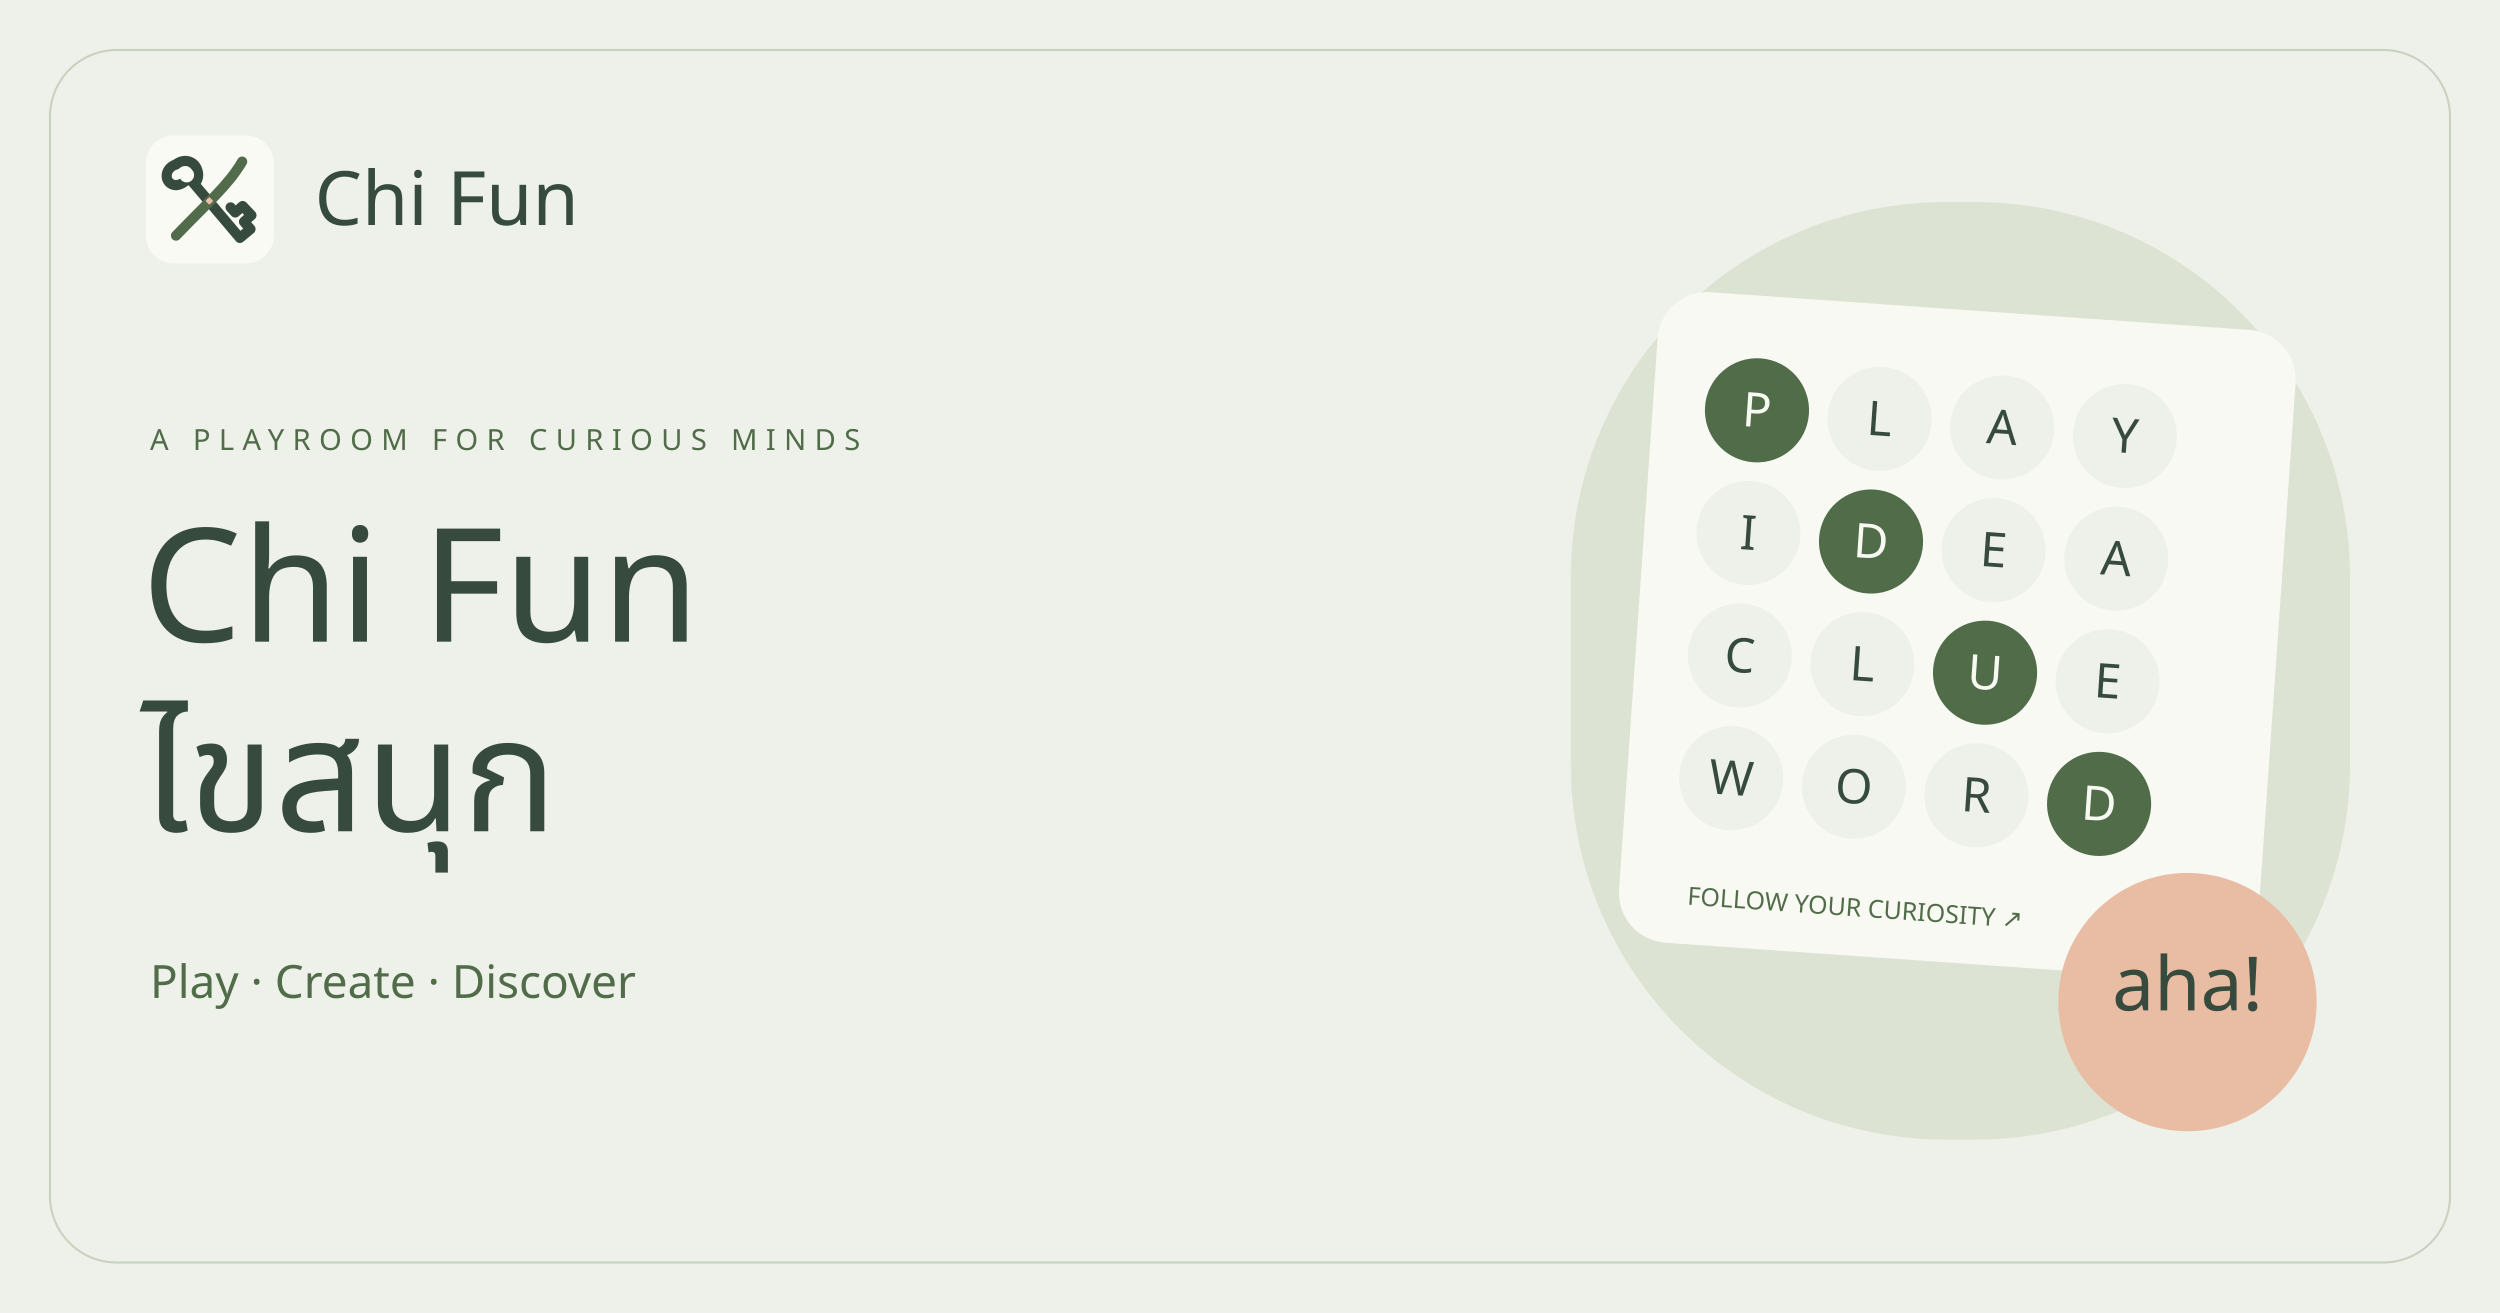
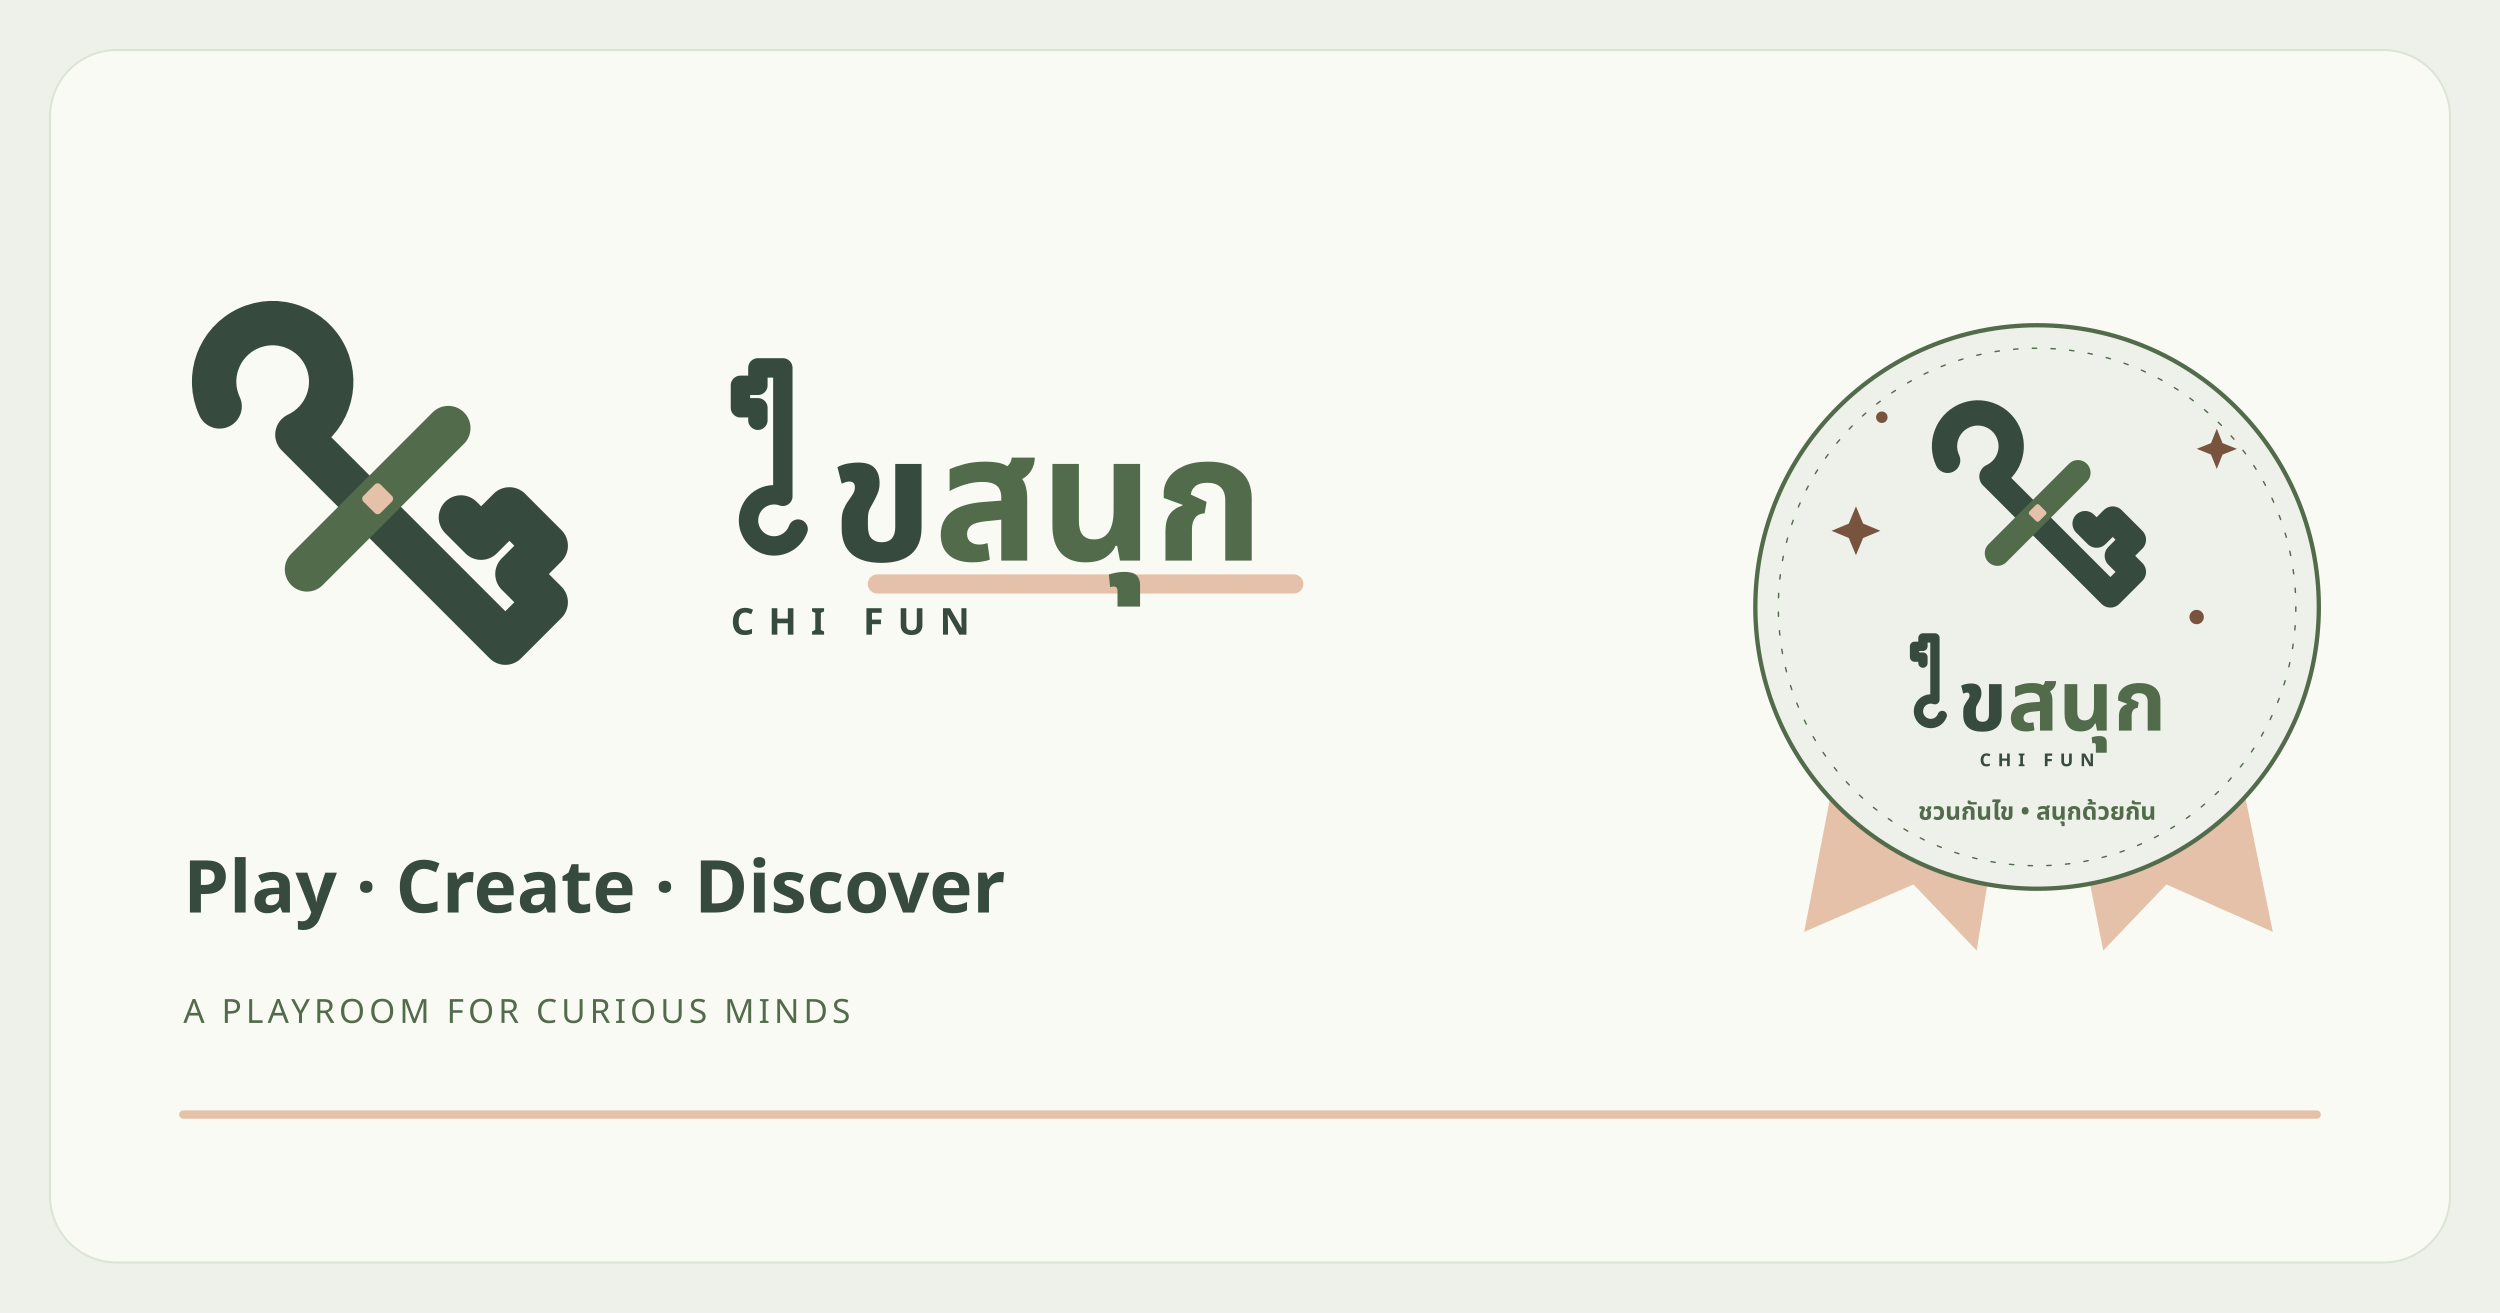
<svg xmlns="http://www.w3.org/2000/svg" width="1200" height="630" viewBox="0 0 1200 630">
  <rect width="1200" height="630" fill="#eef1e9" />
-   <rect x="24" y="24" width="1152" height="582" rx="32" fill="none" stroke="#c9d1c1" />
-   <g transform="translate(70 65) scale(.12)">
-     <rect width="512" height="512" rx="112" fill="#f9faf4" />
-     <g transform="translate(32 40) scale(1.85)">
-       <defs>
-         <mask id="key-bow">
-           <rect width="280" height="240" fill="white" />
-           <circle cx="71" cy="64" r="16" fill="black" />
-         </mask>
-       </defs>
-       <g mask="url(#key-bow)" fill="none" stroke-linecap="round" stroke-linejoin="round">
-         <path d="M48 41C20 50 22 85 48 86C58 85 65 81 76 70L164 174L186 200L209 181L195 165L211 151L192 131L176 145L166 134" stroke="#364b3e" stroke-width="22" />
-         <path d="M191 35C161 86 120 120 48 195" stroke="#526b4b" stroke-width="22" />
-         <path d="M48 41C65 27 90 33 95 57C99 74 88 91 76 70" stroke="#364b3e" stroke-width="22" />
+   <rect x="24" y="24" width="1152" height="582" rx="32" fill="#f9faf4" stroke="#dce5d5" />
+   <g transform="translate(58 112) scale(1.02)">
+     <g transform="translate(4 9) scale(.95)">
+       <g fill="none" stroke-linecap="round" stroke-linejoin="round">
+         <path id="key-bow" d="M44.717 76.256A29 29 0 1 1 83.256 90.283L186.256 193.283L206.256 173.283L192.256 159.283L206.256 145.283L188.256 127.283L174.256 141.283L164.256 131.283" stroke="#364b3e" stroke-width="22" />
+         <path d="M158 87L88 157" stroke="#526b4b" stroke-width="22" />
      </g>
-       <rect x="114" y="114" width="12" height="12" rx="2" transform="rotate(45 120 120)" fill="#e4c1a8" />
+       <rect x="117" y="116" width="12" height="12" rx="2" transform="rotate(45 123 122)" fill="#e4c1a8" />
+     </g>
+     <path d="M356 165H552" fill="none" stroke="#e4c1a8" stroke-width="9" stroke-linecap="round" />
+     <g>
+       <g transform="translate(287 56.89) scale(0.415) translate(-100 -20) rotate(225 140 120)">
+         <g fill="none" stroke-linecap="round" stroke-linejoin="round">
+           <path id="vowel-bow" d="M44.717 76.256A29 29 0 1 1 83.256 90.283L186.256 193.283L206.256 173.283L192.256 159.283L206.256 145.283L188.256 127.283L174.256 141.283L164.256 131.283" stroke="#364b3e" stroke-width="22" />
+         </g>
+       </g>
+       <text x="333.48" y="154" font-family="Noto Sans Thai, sans-serif" font-size="83" font-weight="700" fill="#364b3e">ข<tspan fill="#526b4b">สนุก</tspan>
+       </text>
+       <text x="287" y="188.86" text-anchor="start" font-family="DM Sans, sans-serif" font-size="17.43" font-weight="700" letter-spacing="6.64" fill="#364b3e">CHI FUN</text>
    </g>
  </g>
-   <text x="151" y="108" font-family="DM Sans" font-size="36" fill="#364b3e">Chi Fun</text>
-   <text x="72" y="216" font-family="DM Sans" font-size="14" letter-spacing="4" fill="#506c48">A PLAYROOM FOR CURIOUS MINDS</text>
-   <text x="68" y="308" font-family="DM Sans" font-size="76" fill="#364b3e">Chi Fun</text>
-   <text x="68" y="399" font-size="76" fill="#364b3e" font-family="Noto Sans Thai, Tahoma">ไขสนุก</text>
-   <text x="72" y="479" font-family="DM Sans" font-size="22" fill="#506c48">Play · Create · Discover</text>
-   <rect x="754" y="97" width="374" height="450" rx="180" fill="#dce3d2" />
-   <g transform="rotate(4 940 320)">
-     <rect x="785" y="149" width="307" height="313" rx="24" fill="#f8f9f3" />
-     <circle cx="835" cy="204" r="25" fill="#506c48" />
-     <text x="835" y="212" text-anchor="middle" font-family="DM Sans" font-size="23" fill="#f8f9f3">P</text>
-     <circle cx="894" cy="204" r="25" fill="#eef1e9" />
-     <text x="894" y="212" text-anchor="middle" font-family="DM Sans" font-size="23" fill="#364b3e">L</text>
-     <circle cx="953" cy="204" r="25" fill="#eef1e9" />
-     <text x="953" y="212" text-anchor="middle" font-family="DM Sans" font-size="23" fill="#364b3e">A</text>
-     <circle cx="1012" cy="204" r="25" fill="#eef1e9" />
-     <text x="1012" y="212" text-anchor="middle" font-family="DM Sans" font-size="23" fill="#364b3e">Y</text>
-     <circle cx="835" cy="263" r="25" fill="#eef1e9" />
-     <text x="835" y="271" text-anchor="middle" font-family="DM Sans" font-size="23" fill="#364b3e">I</text>
-     <circle cx="894" cy="263" r="25" fill="#506c48" />
-     <text x="894" y="271" text-anchor="middle" font-family="DM Sans" font-size="23" fill="#f8f9f3">D</text>
-     <circle cx="953" cy="263" r="25" fill="#eef1e9" />
-     <text x="953" y="271" text-anchor="middle" font-family="DM Sans" font-size="23" fill="#364b3e">E</text>
-     <circle cx="1012" cy="263" r="25" fill="#eef1e9" />
-     <text x="1012" y="271" text-anchor="middle" font-family="DM Sans" font-size="23" fill="#364b3e">A</text>
-     <circle cx="835" cy="322" r="25" fill="#eef1e9" />
-     <text x="835" y="330" text-anchor="middle" font-family="DM Sans" font-size="23" fill="#364b3e">C</text>
-     <circle cx="894" cy="322" r="25" fill="#eef1e9" />
-     <text x="894" y="330" text-anchor="middle" font-family="DM Sans" font-size="23" fill="#364b3e">L</text>
-     <circle cx="953" cy="322" r="25" fill="#506c48" />
-     <text x="953" y="330" text-anchor="middle" font-family="DM Sans" font-size="23" fill="#f8f9f3">U</text>
-     <circle cx="1012" cy="322" r="25" fill="#eef1e9" />
-     <text x="1012" y="330" text-anchor="middle" font-family="DM Sans" font-size="23" fill="#364b3e">E</text>
-     <circle cx="835" cy="381" r="25" fill="#eef1e9" />
-     <text x="835" y="389" text-anchor="middle" font-family="DM Sans" font-size="23" fill="#364b3e">W</text>
-     <circle cx="894" cy="381" r="25" fill="#eef1e9" />
-     <text x="894" y="389" text-anchor="middle" font-family="DM Sans" font-size="23" fill="#364b3e">O</text>
-     <circle cx="953" cy="381" r="25" fill="#eef1e9" />
-     <text x="953" y="389" text-anchor="middle" font-family="DM Sans" font-size="23" fill="#364b3e">R</text>
-     <circle cx="1012" cy="381" r="25" fill="#506c48" />
-     <text x="1012" y="389" text-anchor="middle" font-family="DM Sans" font-size="23" fill="#f8f9f3">D</text>
-     <text x="818" y="443" font-family="DM Sans" font-size="12" fill="#506c48">FOLLOW YOUR CURIOSITY ↗</text>
+   <g transform="translate(826 143) scale(.69)">
+     <path d="M76 348L58 441L134 408L178 454L195 348M245 348L266 454L310 408L384 441L365 348" fill="#e4c1a8" />
+     <circle cx="220" cy="215" r="196" fill="#eef1e9" stroke="#526b4b" stroke-width="3" />
+     <circle cx="220" cy="215" r="180" fill="none" stroke="#526b4b" stroke-dasharray="3 10" stroke-linecap="round" />
+     <g transform="translate(122 52) scale(.8)">
+       <g fill="none" stroke-linecap="round" stroke-linejoin="round">
+         <path id="badge-key" d="M44.717 76.256A29 29 0 1 1 83.256 90.283L186.256 193.283L206.256 173.283L192.256 159.283L206.256 145.283L188.256 127.283L174.256 141.283L164.256 131.283" stroke="#364b3e" stroke-width="22" />
+         <path d="M158 87L88 157" stroke="#526b4b" stroke-width="22" />
+       </g>
+       <rect x="117" y="116" width="12" height="12" rx="2" transform="rotate(45 123 122)" fill="#e4c1a8" />
+     </g>
+     <g fill="#78543f">
+       <path d="M94 145l5 12 12 5-12 5-5 12-5-12-12-5 12-5zM345 91l4 10 10 4-10 4-4 10-4-10-10-4 10-4z" />
+       <circle cx="331" cy="222" r="5" />
+       <circle cx="112" cy="83" r="4" />
+     </g>
+     <g>
+       <g transform="translate(131.5 231.97) scale(0.295) translate(-100 -20) rotate(225 140 120)">
+         <g fill="none" stroke-linecap="round" stroke-linejoin="round">
+           <path id="vowel-bow" d="M44.717 76.256A29 29 0 1 1 83.256 90.283L186.256 193.283L206.256 173.283L192.256 159.283L206.256 145.283L188.256 127.283L174.256 141.283L164.256 131.283" stroke="#364b3e" stroke-width="22" />
+         </g>
+       </g>
+       <text x="164.54" y="301" font-family="Noto Sans Thai, sans-serif" font-size="59" font-weight="700" fill="#364b3e">ข<tspan fill="#526b4b">สนุก</tspan>
+       </text>
+       <text x="220" y="325.78" text-anchor="middle" font-family="DM Sans, sans-serif" font-size="12.39" font-weight="700" letter-spacing="4.72" fill="#364b3e">CHI FUN</text>
+     </g>
+     <text x="220" y="363" text-anchor="middle" font-family="Noto Sans Thai, sans-serif" font-size="17" font-weight="600" fill="#526b4b">ชวนกันไข • สนุกด้วยกัน</text>
  </g>
-   <circle cx="1050" cy="481" r="62" fill="#e8bda3" />
-   <text x="1050" y="485" text-anchor="middle" font-family="DM Sans" font-size="36" fill="#364b3e">aha!</text>
+   <text x="88" y="438" font-family="DM Sans, sans-serif" font-size="35" font-weight="600" fill="#364b3e">Play · Create · Discover</text>
+   <text x="88" y="491" font-family="DM Sans, sans-serif" font-size="16" letter-spacing="2" fill="#526b4b">A PLAYROOM FOR CURIOUS MINDS</text>
+   <path d="M88 535H1112" stroke="#e4c1a8" stroke-width="4" stroke-linecap="round" />
</svg>
